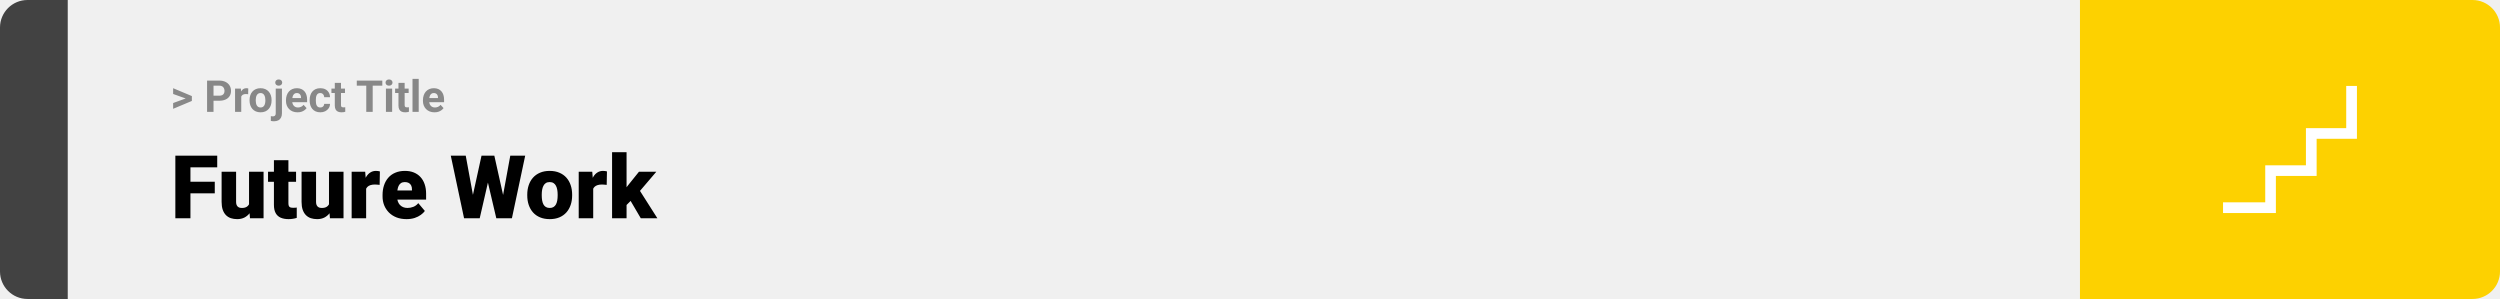
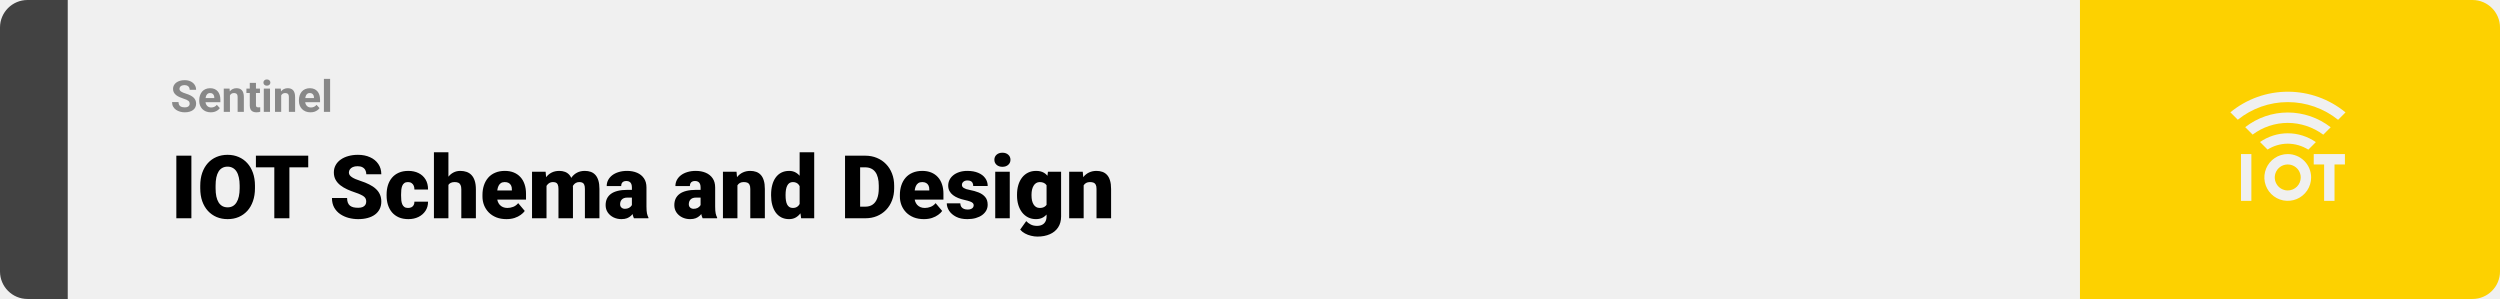
<svg xmlns="http://www.w3.org/2000/svg" width="1363" height="163" viewBox="0 0 1363 163" fill="none">
  <path d="M0 15C0 6.716 6.716 0 15 0H37V163H15C6.716 163 0 156.284 0 148V15Z" fill="#424242" />
  <rect width="1097" height="163" transform="translate(37)" fill="#F0F0F0" />
-   <path d="M101.906 53.922L94.394 51.238V48.086L104.602 52.375V54.637L101.906 53.922ZM94.394 56.172L101.918 53.43L104.602 52.785V55.035L94.394 59.324V56.172ZM119.543 54.918H115.195V52.176H119.543C120.215 52.176 120.762 52.066 121.184 51.848C121.605 51.621 121.914 51.309 122.109 50.91C122.305 50.512 122.402 50.062 122.402 49.562C122.402 49.055 122.305 48.582 122.109 48.145C121.914 47.707 121.605 47.355 121.184 47.09C120.762 46.824 120.215 46.691 119.543 46.691H116.414V61H112.898V43.938H119.543C120.879 43.938 122.023 44.18 122.977 44.664C123.938 45.141 124.672 45.801 125.18 46.645C125.688 47.488 125.941 48.453 125.941 49.539C125.941 50.641 125.688 51.594 125.18 52.398C124.672 53.203 123.938 53.824 122.977 54.262C122.023 54.699 120.879 54.918 119.543 54.918ZM131.531 51.086V61H128.156V48.32H131.332L131.531 51.086ZM135.352 48.238L135.293 51.367C135.129 51.344 134.93 51.324 134.695 51.309C134.469 51.285 134.262 51.273 134.074 51.273C133.598 51.273 133.184 51.336 132.832 51.461C132.488 51.578 132.199 51.754 131.965 51.988C131.738 52.223 131.566 52.508 131.449 52.844C131.34 53.18 131.277 53.562 131.262 53.992L130.582 53.781C130.582 52.961 130.664 52.207 130.828 51.52C130.992 50.824 131.23 50.219 131.543 49.703C131.863 49.188 132.254 48.789 132.715 48.508C133.176 48.227 133.703 48.086 134.297 48.086C134.484 48.086 134.676 48.102 134.871 48.133C135.066 48.156 135.227 48.191 135.352 48.238ZM136.055 54.789V54.543C136.055 53.613 136.188 52.758 136.453 51.977C136.719 51.188 137.105 50.504 137.613 49.926C138.121 49.348 138.746 48.898 139.488 48.578C140.23 48.25 141.082 48.086 142.043 48.086C143.004 48.086 143.859 48.25 144.609 48.578C145.359 48.898 145.988 49.348 146.496 49.926C147.012 50.504 147.402 51.188 147.668 51.977C147.934 52.758 148.066 53.613 148.066 54.543V54.789C148.066 55.711 147.934 56.566 147.668 57.355C147.402 58.137 147.012 58.82 146.496 59.406C145.988 59.984 145.363 60.434 144.621 60.754C143.879 61.074 143.027 61.234 142.066 61.234C141.105 61.234 140.25 61.074 139.5 60.754C138.758 60.434 138.129 59.984 137.613 59.406C137.105 58.82 136.719 58.137 136.453 57.355C136.188 56.566 136.055 55.711 136.055 54.789ZM139.43 54.543V54.789C139.43 55.32 139.477 55.816 139.57 56.277C139.664 56.738 139.812 57.145 140.016 57.496C140.227 57.84 140.5 58.109 140.836 58.305C141.172 58.5 141.582 58.598 142.066 58.598C142.535 58.598 142.938 58.5 143.273 58.305C143.609 58.109 143.879 57.84 144.082 57.496C144.285 57.145 144.434 56.738 144.527 56.277C144.629 55.816 144.68 55.32 144.68 54.789V54.543C144.68 54.027 144.629 53.543 144.527 53.09C144.434 52.629 144.281 52.223 144.07 51.871C143.867 51.512 143.598 51.23 143.262 51.027C142.926 50.824 142.52 50.723 142.043 50.723C141.566 50.723 141.16 50.824 140.824 51.027C140.496 51.23 140.227 51.512 140.016 51.871C139.812 52.223 139.664 52.629 139.57 53.09C139.477 53.543 139.43 54.027 139.43 54.543ZM150.328 48.32H153.715V61.762C153.715 62.699 153.543 63.492 153.199 64.141C152.855 64.789 152.359 65.281 151.711 65.617C151.062 65.953 150.277 66.121 149.355 66.121C149.066 66.121 148.785 66.106 148.512 66.074C148.23 66.043 147.941 65.992 147.645 65.922L147.656 63.332C147.844 63.363 148.027 63.387 148.207 63.402C148.379 63.426 148.555 63.438 148.734 63.438C149.086 63.438 149.379 63.379 149.613 63.262C149.848 63.145 150.023 62.961 150.141 62.711C150.266 62.469 150.328 62.152 150.328 61.762V48.32ZM150.059 45.016C150.059 44.523 150.23 44.117 150.574 43.797C150.926 43.477 151.387 43.316 151.957 43.316C152.535 43.316 152.996 43.477 153.34 43.797C153.684 44.117 153.855 44.523 153.855 45.016C153.855 45.508 153.684 45.914 153.34 46.234C152.996 46.555 152.535 46.715 151.957 46.715C151.387 46.715 150.926 46.555 150.574 46.234C150.23 45.914 150.059 45.508 150.059 45.016ZM162.234 61.234C161.25 61.234 160.367 61.078 159.586 60.766C158.805 60.445 158.141 60.004 157.594 59.441C157.055 58.879 156.641 58.227 156.352 57.484C156.062 56.734 155.918 55.938 155.918 55.094V54.625C155.918 53.664 156.055 52.785 156.328 51.988C156.602 51.191 156.992 50.5 157.5 49.914C158.016 49.328 158.641 48.879 159.375 48.566C160.109 48.246 160.938 48.086 161.859 48.086C162.758 48.086 163.555 48.234 164.25 48.531C164.945 48.828 165.527 49.25 165.996 49.797C166.473 50.344 166.832 51 167.074 51.766C167.316 52.523 167.438 53.367 167.438 54.297V55.703H157.359V53.453H164.121V53.195C164.121 52.727 164.035 52.309 163.863 51.941C163.699 51.566 163.449 51.27 163.113 51.051C162.777 50.832 162.348 50.723 161.824 50.723C161.379 50.723 160.996 50.82 160.676 51.016C160.355 51.211 160.094 51.484 159.891 51.836C159.695 52.188 159.547 52.602 159.445 53.078C159.352 53.547 159.305 54.062 159.305 54.625V55.094C159.305 55.602 159.375 56.07 159.516 56.5C159.664 56.93 159.871 57.301 160.137 57.613C160.41 57.926 160.738 58.168 161.121 58.34C161.512 58.512 161.953 58.598 162.445 58.598C163.055 58.598 163.621 58.48 164.145 58.246C164.676 58.004 165.133 57.641 165.516 57.156L167.156 58.938C166.891 59.32 166.527 59.688 166.066 60.039C165.613 60.391 165.066 60.68 164.426 60.906C163.785 61.125 163.055 61.234 162.234 61.234ZM174.598 58.598C175.012 58.598 175.379 58.52 175.699 58.363C176.02 58.199 176.27 57.973 176.449 57.684C176.637 57.387 176.734 57.039 176.742 56.641H179.918C179.91 57.531 179.672 58.324 179.203 59.02C178.734 59.707 178.105 60.25 177.316 60.648C176.527 61.039 175.645 61.234 174.668 61.234C173.684 61.234 172.824 61.07 172.09 60.742C171.363 60.414 170.758 59.961 170.273 59.383C169.789 58.797 169.426 58.117 169.184 57.344C168.941 56.562 168.82 55.727 168.82 54.836V54.496C168.82 53.598 168.941 52.762 169.184 51.988C169.426 51.207 169.789 50.527 170.273 49.949C170.758 49.363 171.363 48.906 172.09 48.578C172.816 48.25 173.668 48.086 174.645 48.086C175.684 48.086 176.594 48.285 177.375 48.684C178.164 49.082 178.781 49.652 179.227 50.395C179.68 51.129 179.91 52 179.918 53.008H176.742C176.734 52.586 176.645 52.203 176.473 51.859C176.309 51.516 176.066 51.242 175.746 51.039C175.434 50.828 175.047 50.723 174.586 50.723C174.094 50.723 173.691 50.828 173.379 51.039C173.066 51.242 172.824 51.523 172.652 51.883C172.48 52.234 172.359 52.637 172.289 53.09C172.227 53.535 172.195 54.004 172.195 54.496V54.836C172.195 55.328 172.227 55.801 172.289 56.254C172.352 56.707 172.469 57.109 172.641 57.461C172.82 57.812 173.066 58.09 173.379 58.293C173.691 58.496 174.098 58.598 174.598 58.598ZM188.086 48.32V50.711H180.703V48.32H188.086ZM182.531 45.191H185.906V57.18C185.906 57.547 185.953 57.828 186.047 58.023C186.148 58.219 186.297 58.355 186.492 58.434C186.688 58.504 186.934 58.539 187.23 58.539C187.441 58.539 187.629 58.531 187.793 58.516C187.965 58.492 188.109 58.469 188.227 58.445L188.238 60.93C187.949 61.023 187.637 61.098 187.301 61.152C186.965 61.207 186.594 61.234 186.188 61.234C185.445 61.234 184.797 61.113 184.242 60.871C183.695 60.621 183.273 60.223 182.977 59.676C182.68 59.129 182.531 58.41 182.531 57.52V45.191ZM203.191 43.938V61H199.688V43.938H203.191ZM208.441 43.938V46.691H194.52V43.938H208.441ZM213.797 48.32V61H210.41V48.32H213.797ZM210.199 45.016C210.199 44.523 210.371 44.117 210.715 43.797C211.059 43.477 211.52 43.316 212.098 43.316C212.668 43.316 213.125 43.477 213.469 43.797C213.82 44.117 213.996 44.523 213.996 45.016C213.996 45.508 213.82 45.914 213.469 46.234C213.125 46.555 212.668 46.715 212.098 46.715C211.52 46.715 211.059 46.555 210.715 46.234C210.371 45.914 210.199 45.508 210.199 45.016ZM222.797 48.32V50.711H215.414V48.32H222.797ZM217.242 45.191H220.617V57.18C220.617 57.547 220.664 57.828 220.758 58.023C220.859 58.219 221.008 58.355 221.203 58.434C221.398 58.504 221.645 58.539 221.941 58.539C222.152 58.539 222.34 58.531 222.504 58.516C222.676 58.492 222.82 58.469 222.938 58.445L222.949 60.93C222.66 61.023 222.348 61.098 222.012 61.152C221.676 61.207 221.305 61.234 220.898 61.234C220.156 61.234 219.508 61.113 218.953 60.871C218.406 60.621 217.984 60.223 217.688 59.676C217.391 59.129 217.242 58.41 217.242 57.52V45.191ZM228.281 43V61H224.895V43H228.281ZM236.906 61.234C235.922 61.234 235.039 61.078 234.258 60.766C233.477 60.445 232.812 60.004 232.266 59.441C231.727 58.879 231.312 58.227 231.023 57.484C230.734 56.734 230.59 55.938 230.59 55.094V54.625C230.59 53.664 230.727 52.785 231 51.988C231.273 51.191 231.664 50.5 232.172 49.914C232.688 49.328 233.312 48.879 234.047 48.566C234.781 48.246 235.609 48.086 236.531 48.086C237.43 48.086 238.227 48.234 238.922 48.531C239.617 48.828 240.199 49.25 240.668 49.797C241.145 50.344 241.504 51 241.746 51.766C241.988 52.523 242.109 53.367 242.109 54.297V55.703H232.031V53.453H238.793V53.195C238.793 52.727 238.707 52.309 238.535 51.941C238.371 51.566 238.121 51.27 237.785 51.051C237.449 50.832 237.02 50.723 236.496 50.723C236.051 50.723 235.668 50.82 235.348 51.016C235.027 51.211 234.766 51.484 234.562 51.836C234.367 52.188 234.219 52.602 234.117 53.078C234.023 53.547 233.977 54.062 233.977 54.625V55.094C233.977 55.602 234.047 56.07 234.188 56.5C234.336 56.93 234.543 57.301 234.809 57.613C235.082 57.926 235.41 58.168 235.793 58.34C236.184 58.512 236.625 58.598 237.117 58.598C237.727 58.598 238.293 58.48 238.816 58.246C239.348 58.004 239.805 57.641 240.188 57.156L241.828 58.938C241.562 59.32 241.199 59.688 240.738 60.039C240.285 60.391 239.738 60.68 239.098 60.906C238.457 61.125 237.727 61.234 236.906 61.234Z" fill="#888888" />
-   <path d="M103.828 84.875V119H95.602V84.875H103.828ZM117.094 99.078V105.406H101.484V99.078H117.094ZM118.43 84.875V91.227H101.484V84.875H118.43ZM135.773 112.836V93.641H143.695V119H136.289L135.773 112.836ZM136.523 107.68L138.586 107.633C138.586 109.336 138.383 110.914 137.977 112.367C137.57 113.805 136.969 115.055 136.172 116.117C135.391 117.18 134.422 118.008 133.266 118.602C132.125 119.18 130.805 119.469 129.305 119.469C128.055 119.469 126.906 119.297 125.859 118.953C124.828 118.594 123.938 118.039 123.188 117.289C122.438 116.523 121.852 115.547 121.43 114.359C121.023 113.156 120.82 111.719 120.82 110.047V93.641H128.719V110.094C128.719 110.656 128.789 111.141 128.93 111.547C129.07 111.953 129.273 112.297 129.539 112.578C129.805 112.844 130.133 113.047 130.523 113.188C130.93 113.312 131.391 113.375 131.906 113.375C133.094 113.375 134.023 113.125 134.695 112.625C135.367 112.125 135.836 111.445 136.102 110.586C136.383 109.727 136.523 108.758 136.523 107.68ZM161.414 93.641V99.125H146.133V93.641H161.414ZM149.344 87.336H157.242V110.727C157.242 111.398 157.32 111.922 157.477 112.297C157.633 112.656 157.898 112.914 158.273 113.07C158.664 113.211 159.18 113.281 159.82 113.281C160.273 113.281 160.648 113.273 160.945 113.258C161.242 113.227 161.523 113.188 161.789 113.141V118.789C161.117 119.008 160.414 119.172 159.68 119.281C158.945 119.406 158.164 119.469 157.336 119.469C155.648 119.469 154.203 119.203 153 118.672C151.812 118.141 150.906 117.305 150.281 116.164C149.656 115.023 149.344 113.539 149.344 111.711V87.336ZM179.367 112.836V93.641H187.289V119H179.883L179.367 112.836ZM180.117 107.68L182.18 107.633C182.18 109.336 181.977 110.914 181.57 112.367C181.164 113.805 180.562 115.055 179.766 116.117C178.984 117.18 178.016 118.008 176.859 118.602C175.719 119.18 174.398 119.469 172.898 119.469C171.648 119.469 170.5 119.297 169.453 118.953C168.422 118.594 167.531 118.039 166.781 117.289C166.031 116.523 165.445 115.547 165.023 114.359C164.617 113.156 164.414 111.719 164.414 110.047V93.641H172.312V110.094C172.312 110.656 172.383 111.141 172.523 111.547C172.664 111.953 172.867 112.297 173.133 112.578C173.398 112.844 173.727 113.047 174.117 113.188C174.523 113.312 174.984 113.375 175.5 113.375C176.688 113.375 177.617 113.125 178.289 112.625C178.961 112.125 179.43 111.445 179.695 110.586C179.977 109.727 180.117 108.758 180.117 107.68ZM199.617 99.922V119H191.719V93.641H199.102L199.617 99.922ZM207.117 93.453L206.977 100.789C206.664 100.758 206.242 100.719 205.711 100.672C205.18 100.625 204.734 100.602 204.375 100.602C203.453 100.602 202.656 100.711 201.984 100.93C201.328 101.133 200.781 101.445 200.344 101.867C199.922 102.273 199.609 102.789 199.406 103.414C199.219 104.039 199.133 104.766 199.148 105.594L197.719 104.656C197.719 102.953 197.883 101.406 198.211 100.016C198.555 98.609 199.039 97.398 199.664 96.383C200.289 95.352 201.047 94.562 201.938 94.016C202.828 93.453 203.828 93.172 204.938 93.172C205.328 93.172 205.711 93.195 206.086 93.242C206.477 93.289 206.82 93.359 207.117 93.453ZM221.648 119.469C219.586 119.469 217.742 119.148 216.117 118.508C214.492 117.852 213.117 116.953 211.992 115.812C210.883 114.672 210.031 113.359 209.438 111.875C208.859 110.391 208.57 108.82 208.57 107.164V106.273C208.57 104.414 208.828 102.695 209.344 101.117C209.859 99.523 210.625 98.133 211.641 96.945C212.656 95.758 213.93 94.836 215.461 94.18C216.992 93.508 218.773 93.172 220.805 93.172C222.602 93.172 224.211 93.461 225.633 94.039C227.055 94.617 228.258 95.445 229.242 96.523C230.242 97.602 231 98.906 231.516 100.438C232.047 101.969 232.312 103.688 232.312 105.594V108.805H211.594V103.859H224.602V103.25C224.617 102.406 224.469 101.688 224.156 101.094C223.859 100.5 223.422 100.047 222.844 99.734C222.266 99.422 221.562 99.266 220.734 99.266C219.875 99.266 219.164 99.453 218.602 99.828C218.055 100.203 217.625 100.719 217.312 101.375C217.016 102.016 216.805 102.758 216.68 103.602C216.555 104.445 216.492 105.336 216.492 106.273V107.164C216.492 108.102 216.617 108.953 216.867 109.719C217.133 110.484 217.508 111.141 217.992 111.688C218.492 112.219 219.086 112.633 219.773 112.93C220.477 113.227 221.273 113.375 222.164 113.375C223.242 113.375 224.305 113.172 225.352 112.766C226.398 112.359 227.297 111.688 228.047 110.75L231.633 115.016C231.117 115.75 230.383 116.461 229.43 117.148C228.492 117.836 227.367 118.398 226.055 118.836C224.742 119.258 223.273 119.469 221.648 119.469ZM255.727 115.906L262.523 84.875H266.578L268.781 87.523L261.539 119H257.062L255.727 115.906ZM253.922 84.875L259.664 116.141L258.188 119H253.008L245.766 84.875H253.922ZM272.508 115.977L278.203 84.875H286.336L279.094 119H273.938L272.508 115.977ZM269.508 84.875L276.469 116.094L275.062 119H270.586L263.18 87.477L265.477 84.875H269.508ZM287.461 106.578V106.086C287.461 104.227 287.727 102.516 288.258 100.953C288.789 99.375 289.57 98.008 290.602 96.852C291.633 95.695 292.906 94.797 294.422 94.156C295.938 93.5 297.688 93.172 299.672 93.172C301.672 93.172 303.43 93.5 304.945 94.156C306.477 94.797 307.758 95.695 308.789 96.852C309.82 98.008 310.602 99.375 311.133 100.953C311.664 102.516 311.93 104.227 311.93 106.086V106.578C311.93 108.422 311.664 110.133 311.133 111.711C310.602 113.273 309.82 114.641 308.789 115.812C307.758 116.969 306.484 117.867 304.969 118.508C303.453 119.148 301.703 119.469 299.719 119.469C297.734 119.469 295.977 119.148 294.445 118.508C292.914 117.867 291.633 116.969 290.602 115.812C289.57 114.641 288.789 113.273 288.258 111.711C287.727 110.133 287.461 108.422 287.461 106.578ZM295.359 106.086V106.578C295.359 107.531 295.43 108.422 295.57 109.25C295.711 110.078 295.945 110.805 296.273 111.43C296.602 112.039 297.047 112.516 297.609 112.859C298.172 113.203 298.875 113.375 299.719 113.375C300.547 113.375 301.234 113.203 301.781 112.859C302.344 112.516 302.789 112.039 303.117 111.43C303.445 110.805 303.68 110.078 303.82 109.25C303.961 108.422 304.031 107.531 304.031 106.578V106.086C304.031 105.164 303.961 104.297 303.82 103.484C303.68 102.656 303.445 101.93 303.117 101.305C302.789 100.664 302.344 100.164 301.781 99.805C301.219 99.445 300.516 99.266 299.672 99.266C298.844 99.266 298.148 99.445 297.586 99.805C297.039 100.164 296.602 100.664 296.273 101.305C295.945 101.93 295.711 102.656 295.57 103.484C295.43 104.297 295.359 105.164 295.359 106.086ZM323.414 99.922V119H315.516V93.641H322.898L323.414 99.922ZM330.914 93.453L330.773 100.789C330.461 100.758 330.039 100.719 329.508 100.672C328.977 100.625 328.531 100.602 328.172 100.602C327.25 100.602 326.453 100.711 325.781 100.93C325.125 101.133 324.578 101.445 324.141 101.867C323.719 102.273 323.406 102.789 323.203 103.414C323.016 104.039 322.93 104.766 322.945 105.594L321.516 104.656C321.516 102.953 321.68 101.406 322.008 100.016C322.352 98.609 322.836 97.398 323.461 96.383C324.086 95.352 324.844 94.562 325.734 94.016C326.625 93.453 327.625 93.172 328.734 93.172C329.125 93.172 329.508 93.195 329.883 93.242C330.273 93.289 330.617 93.359 330.914 93.453ZM341.602 82.977V119H333.703V82.977H341.602ZM357.82 93.641L346.805 106.555L341.039 112.32L337.594 107.305L342.398 101.047L348.352 93.641H357.82ZM349.359 119L342.586 107.445L348.422 103.297L358.406 119H349.359Z" fill="black" />
+   <path d="M103.406 56.535C103.406 56.23 103.359 55.957 103.266 55.715C103.18 55.465 103.016 55.238 102.773 55.035C102.531 54.824 102.191 54.617 101.754 54.414C101.316 54.211 100.75 54 100.055 53.781C99.281 53.531 98.547 53.25 97.852 52.938C97.164 52.625 96.555 52.262 96.023 51.848C95.5 51.426 95.086 50.938 94.781 50.383C94.484 49.828 94.336 49.184 94.336 48.449C94.336 47.738 94.492 47.094 94.805 46.516C95.117 45.93 95.555 45.43 96.117 45.016C96.68 44.594 97.344 44.27 98.109 44.043C98.883 43.816 99.731 43.703 100.652 43.703C101.91 43.703 103.008 43.93 103.945 44.383C104.883 44.836 105.609 45.457 106.125 46.246C106.648 47.035 106.91 47.938 106.91 48.953H103.418C103.418 48.453 103.312 48.016 103.102 47.641C102.898 47.258 102.586 46.957 102.164 46.738C101.75 46.52 101.227 46.41 100.594 46.41C99.984 46.41 99.477 46.504 99.07 46.691C98.664 46.871 98.359 47.117 98.156 47.43C97.953 47.734 97.852 48.078 97.852 48.461C97.852 48.75 97.922 49.012 98.062 49.246C98.211 49.48 98.43 49.699 98.719 49.902C99.008 50.105 99.363 50.297 99.785 50.477C100.207 50.656 100.695 50.832 101.25 51.004C102.18 51.285 102.996 51.602 103.699 51.953C104.41 52.305 105.004 52.699 105.48 53.137C105.957 53.574 106.316 54.07 106.559 54.625C106.801 55.18 106.922 55.809 106.922 56.512C106.922 57.254 106.777 57.918 106.488 58.504C106.199 59.09 105.781 59.586 105.234 59.992C104.688 60.398 104.035 60.707 103.277 60.918C102.52 61.129 101.672 61.234 100.734 61.234C99.891 61.234 99.059 61.125 98.238 60.906C97.418 60.68 96.672 60.34 96 59.887C95.336 59.434 94.805 58.855 94.406 58.152C94.008 57.449 93.809 56.617 93.809 55.656H97.336C97.336 56.188 97.418 56.637 97.582 57.004C97.746 57.371 97.977 57.668 98.273 57.895C98.578 58.121 98.938 58.285 99.352 58.387C99.773 58.488 100.234 58.539 100.734 58.539C101.344 58.539 101.844 58.453 102.234 58.281C102.633 58.109 102.926 57.871 103.113 57.566C103.309 57.262 103.406 56.918 103.406 56.535ZM114.938 61.234C113.953 61.234 113.07 61.078 112.289 60.766C111.508 60.445 110.844 60.004 110.297 59.441C109.758 58.879 109.344 58.227 109.055 57.484C108.766 56.734 108.621 55.938 108.621 55.094V54.625C108.621 53.664 108.758 52.785 109.031 51.988C109.305 51.191 109.695 50.5 110.203 49.914C110.719 49.328 111.344 48.879 112.078 48.566C112.812 48.246 113.641 48.086 114.562 48.086C115.461 48.086 116.258 48.234 116.953 48.531C117.648 48.828 118.23 49.25 118.699 49.797C119.176 50.344 119.535 51 119.777 51.766C120.02 52.523 120.141 53.367 120.141 54.297V55.703H110.062V53.453H116.824V53.195C116.824 52.727 116.738 52.309 116.566 51.941C116.402 51.566 116.152 51.27 115.816 51.051C115.48 50.832 115.051 50.723 114.527 50.723C114.082 50.723 113.699 50.82 113.379 51.016C113.059 51.211 112.797 51.484 112.594 51.836C112.398 52.188 112.25 52.602 112.148 53.078C112.055 53.547 112.008 54.062 112.008 54.625V55.094C112.008 55.602 112.078 56.07 112.219 56.5C112.367 56.93 112.574 57.301 112.84 57.613C113.113 57.926 113.441 58.168 113.824 58.34C114.215 58.512 114.656 58.598 115.148 58.598C115.758 58.598 116.324 58.48 116.848 58.246C117.379 58.004 117.836 57.641 118.219 57.156L119.859 58.938C119.594 59.32 119.23 59.688 118.77 60.039C118.316 60.391 117.77 60.68 117.129 60.906C116.488 61.125 115.758 61.234 114.938 61.234ZM125.367 51.027V61H121.992V48.32H125.156L125.367 51.027ZM124.875 54.215H123.961C123.961 53.277 124.082 52.434 124.324 51.684C124.566 50.926 124.906 50.281 125.344 49.75C125.781 49.211 126.301 48.801 126.902 48.52C127.512 48.23 128.191 48.086 128.941 48.086C129.535 48.086 130.078 48.172 130.57 48.344C131.062 48.516 131.484 48.789 131.836 49.164C132.195 49.539 132.469 50.035 132.656 50.652C132.852 51.27 132.949 52.023 132.949 52.914V61H129.551V52.902C129.551 52.34 129.473 51.902 129.316 51.59C129.16 51.277 128.93 51.059 128.625 50.934C128.328 50.801 127.961 50.734 127.523 50.734C127.07 50.734 126.676 50.824 126.34 51.004C126.012 51.184 125.738 51.434 125.52 51.754C125.309 52.066 125.148 52.434 125.039 52.855C124.93 53.277 124.875 53.73 124.875 54.215ZM141.727 48.32V50.711H134.344V48.32H141.727ZM136.172 45.191H139.547V57.18C139.547 57.547 139.594 57.828 139.688 58.023C139.789 58.219 139.938 58.355 140.133 58.434C140.328 58.504 140.574 58.539 140.871 58.539C141.082 58.539 141.27 58.531 141.434 58.516C141.605 58.492 141.75 58.469 141.867 58.445L141.879 60.93C141.59 61.023 141.277 61.098 140.941 61.152C140.605 61.207 140.234 61.234 139.828 61.234C139.086 61.234 138.438 61.113 137.883 60.871C137.336 60.621 136.914 60.223 136.617 59.676C136.32 59.129 136.172 58.41 136.172 57.52V45.191ZM147.211 48.32V61H143.824V48.32H147.211ZM143.613 45.016C143.613 44.523 143.785 44.117 144.129 43.797C144.473 43.477 144.934 43.316 145.512 43.316C146.082 43.316 146.539 43.477 146.883 43.797C147.234 44.117 147.41 44.523 147.41 45.016C147.41 45.508 147.234 45.914 146.883 46.234C146.539 46.555 146.082 46.715 145.512 46.715C144.934 46.715 144.473 46.555 144.129 46.234C143.785 45.914 143.613 45.508 143.613 45.016ZM153.305 51.027V61H149.93V48.32H153.094L153.305 51.027ZM152.812 54.215H151.898C151.898 53.277 152.02 52.434 152.262 51.684C152.504 50.926 152.844 50.281 153.281 49.75C153.719 49.211 154.238 48.801 154.84 48.52C155.449 48.23 156.129 48.086 156.879 48.086C157.473 48.086 158.016 48.172 158.508 48.344C159 48.516 159.422 48.789 159.773 49.164C160.133 49.539 160.406 50.035 160.594 50.652C160.789 51.27 160.887 52.023 160.887 52.914V61H157.488V52.902C157.488 52.34 157.41 51.902 157.254 51.59C157.098 51.277 156.867 51.059 156.562 50.934C156.266 50.801 155.898 50.734 155.461 50.734C155.008 50.734 154.613 50.824 154.277 51.004C153.949 51.184 153.676 51.434 153.457 51.754C153.246 52.066 153.086 52.434 152.977 52.855C152.867 53.277 152.812 53.73 152.812 54.215ZM169.289 61.234C168.305 61.234 167.422 61.078 166.641 60.766C165.859 60.445 165.195 60.004 164.648 59.441C164.109 58.879 163.695 58.227 163.406 57.484C163.117 56.734 162.973 55.938 162.973 55.094V54.625C162.973 53.664 163.109 52.785 163.383 51.988C163.656 51.191 164.047 50.5 164.555 49.914C165.07 49.328 165.695 48.879 166.43 48.566C167.164 48.246 167.992 48.086 168.914 48.086C169.812 48.086 170.609 48.234 171.305 48.531C172 48.828 172.582 49.25 173.051 49.797C173.527 50.344 173.887 51 174.129 51.766C174.371 52.523 174.492 53.367 174.492 54.297V55.703H164.414V53.453H171.176V53.195C171.176 52.727 171.09 52.309 170.918 51.941C170.754 51.566 170.504 51.27 170.168 51.051C169.832 50.832 169.402 50.723 168.879 50.723C168.434 50.723 168.051 50.82 167.73 51.016C167.41 51.211 167.148 51.484 166.945 51.836C166.75 52.188 166.602 52.602 166.5 53.078C166.406 53.547 166.359 54.062 166.359 54.625V55.094C166.359 55.602 166.43 56.07 166.57 56.5C166.719 56.93 166.926 57.301 167.191 57.613C167.465 57.926 167.793 58.168 168.176 58.34C168.566 58.512 169.008 58.598 169.5 58.598C170.109 58.598 170.676 58.48 171.199 58.246C171.73 58.004 172.188 57.641 172.57 57.156L174.211 58.938C173.945 59.32 173.582 59.688 173.121 60.039C172.668 60.391 172.121 60.68 171.48 60.906C170.84 61.125 170.109 61.234 169.289 61.234ZM179.977 43V61H176.59V43H179.977Z" fill="#888888" />
+   <path d="M104.344 84.875V119H96.141V84.875H104.344ZM139.008 101.258V102.641C139.008 105.25 138.641 107.594 137.906 109.672C137.188 111.734 136.164 113.5 134.836 114.969C133.508 116.422 131.938 117.539 130.125 118.32C128.312 119.086 126.312 119.469 124.125 119.469C121.922 119.469 119.906 119.086 118.078 118.32C116.266 117.539 114.688 116.422 113.344 114.969C112.016 113.5 110.984 111.734 110.25 109.672C109.531 107.594 109.172 105.25 109.172 102.641V101.258C109.172 98.648 109.531 96.305 110.25 94.227C110.984 92.148 112.008 90.383 113.32 88.93C114.648 87.461 116.219 86.344 118.031 85.578C119.859 84.797 121.875 84.406 124.078 84.406C126.266 84.406 128.266 84.797 130.078 85.578C131.906 86.344 133.484 87.461 134.812 88.93C136.141 90.383 137.172 92.148 137.906 94.227C138.641 96.305 139.008 98.648 139.008 101.258ZM130.664 102.641V101.211C130.664 99.523 130.516 98.039 130.219 96.758C129.938 95.461 129.516 94.375 128.953 93.5C128.391 92.625 127.695 91.969 126.867 91.531C126.055 91.078 125.125 90.852 124.078 90.852C122.984 90.852 122.031 91.078 121.219 91.531C120.406 91.969 119.727 92.625 119.18 93.5C118.633 94.375 118.219 95.461 117.938 96.758C117.672 98.039 117.539 99.523 117.539 101.211V102.641C117.539 104.312 117.672 105.797 117.938 107.094C118.219 108.375 118.633 109.461 119.18 110.352C119.742 111.242 120.43 111.914 121.242 112.367C122.07 112.82 123.031 113.047 124.125 113.047C125.172 113.047 126.102 112.82 126.914 112.367C127.727 111.914 128.406 111.242 128.953 110.352C129.516 109.461 129.938 108.375 130.219 107.094C130.516 105.797 130.664 104.312 130.664 102.641ZM157.781 84.875V119H149.555V84.875H157.781ZM168.047 84.875V91.227H139.523V84.875H168.047ZM199.664 109.93C199.664 109.398 199.586 108.922 199.43 108.5C199.273 108.062 198.984 107.656 198.562 107.281C198.141 106.906 197.531 106.531 196.734 106.156C195.953 105.766 194.922 105.359 193.641 104.938C192.141 104.438 190.695 103.875 189.305 103.25C187.914 102.609 186.672 101.867 185.578 101.023C184.484 100.164 183.617 99.164 182.977 98.023C182.336 96.867 182.016 95.523 182.016 93.992C182.016 92.523 182.344 91.203 183 90.031C183.656 88.844 184.57 87.836 185.742 87.008C186.93 86.164 188.32 85.523 189.914 85.086C191.508 84.633 193.25 84.406 195.141 84.406C197.641 84.406 199.844 84.844 201.75 85.719C203.672 86.578 205.172 87.805 206.25 89.398C207.344 90.977 207.891 92.844 207.891 95H199.711C199.711 94.141 199.531 93.383 199.172 92.727C198.828 92.07 198.305 91.555 197.602 91.18C196.898 90.805 196.016 90.617 194.953 90.617C193.922 90.617 193.055 90.773 192.352 91.086C191.648 91.398 191.117 91.82 190.758 92.352C190.398 92.867 190.219 93.438 190.219 94.062C190.219 94.578 190.359 95.047 190.641 95.469C190.938 95.875 191.352 96.258 191.883 96.617C192.43 96.977 193.086 97.32 193.852 97.648C194.633 97.977 195.508 98.297 196.477 98.609C198.289 99.188 199.898 99.836 201.305 100.555C202.727 101.258 203.922 102.062 204.891 102.969C205.875 103.859 206.617 104.875 207.117 106.016C207.633 107.156 207.891 108.445 207.891 109.883C207.891 111.414 207.594 112.773 207 113.961C206.406 115.148 205.555 116.156 204.445 116.984C203.336 117.797 202.008 118.414 200.461 118.836C198.914 119.258 197.188 119.469 195.281 119.469C193.531 119.469 191.805 119.25 190.102 118.812C188.414 118.359 186.883 117.672 185.508 116.75C184.133 115.812 183.031 114.617 182.203 113.164C181.391 111.695 180.984 109.953 180.984 107.938H189.234C189.234 108.938 189.367 109.781 189.633 110.469C189.898 111.156 190.289 111.711 190.805 112.133C191.32 112.539 191.953 112.836 192.703 113.023C193.453 113.195 194.312 113.281 195.281 113.281C196.328 113.281 197.172 113.133 197.812 112.836C198.453 112.523 198.922 112.117 199.219 111.617C199.516 111.102 199.664 110.539 199.664 109.93ZM222.469 113.375C223.203 113.375 223.828 113.242 224.344 112.977C224.875 112.695 225.273 112.305 225.539 111.805C225.82 111.289 225.953 110.672 225.938 109.953H233.367C233.383 111.859 232.914 113.531 231.961 114.969C231.023 116.391 229.742 117.5 228.117 118.297C226.508 119.078 224.688 119.469 222.656 119.469C220.672 119.469 218.938 119.148 217.453 118.508C215.969 117.852 214.727 116.945 213.727 115.789C212.742 114.617 212 113.25 211.5 111.688C211.016 110.125 210.773 108.43 210.773 106.602V106.062C210.773 104.234 211.016 102.539 211.5 100.977C212 99.398 212.742 98.031 213.727 96.875C214.727 95.703 215.961 94.797 217.43 94.156C218.914 93.5 220.641 93.172 222.609 93.172C224.719 93.172 226.578 93.57 228.188 94.367C229.812 95.164 231.086 96.32 232.008 97.836C232.93 99.352 233.383 101.188 233.367 103.344H225.938C225.953 102.578 225.836 101.891 225.586 101.281C225.336 100.672 224.945 100.188 224.414 99.828C223.898 99.453 223.234 99.266 222.422 99.266C221.609 99.266 220.953 99.445 220.453 99.805C219.953 100.164 219.57 100.664 219.305 101.305C219.055 101.93 218.883 102.648 218.789 103.461C218.711 104.273 218.672 105.141 218.672 106.062V106.602C218.672 107.539 218.711 108.422 218.789 109.25C218.883 110.062 219.062 110.781 219.328 111.406C219.594 112.016 219.977 112.5 220.477 112.859C220.977 113.203 221.641 113.375 222.469 113.375ZM244.477 83V119H236.578V83H244.477ZM243.539 105.453L241.688 105.5C241.688 103.719 241.906 102.078 242.344 100.578C242.781 99.078 243.406 97.773 244.219 96.664C245.031 95.555 246.008 94.695 247.148 94.086C248.289 93.477 249.555 93.172 250.945 93.172C252.195 93.172 253.336 93.352 254.367 93.711C255.414 94.07 256.312 94.648 257.062 95.445C257.828 96.242 258.414 97.281 258.82 98.562C259.242 99.844 259.453 101.406 259.453 103.25V119H251.508V103.203C251.508 102.172 251.359 101.375 251.062 100.812C250.781 100.234 250.375 99.836 249.844 99.617C249.312 99.383 248.664 99.266 247.898 99.266C246.977 99.266 246.227 99.422 245.648 99.734C245.07 100.047 244.625 100.484 244.312 101.047C244.016 101.594 243.812 102.242 243.703 102.992C243.594 103.742 243.539 104.562 243.539 105.453ZM276.117 119.469C274.055 119.469 272.211 119.148 270.586 118.508C268.961 117.852 267.586 116.953 266.461 115.812C265.352 114.672 264.5 113.359 263.906 111.875C263.328 110.391 263.039 108.82 263.039 107.164V106.273C263.039 104.414 263.297 102.695 263.812 101.117C264.328 99.523 265.094 98.133 266.109 96.945C267.125 95.758 268.398 94.836 269.93 94.18C271.461 93.508 273.242 93.172 275.273 93.172C277.07 93.172 278.68 93.461 280.102 94.039C281.523 94.617 282.727 95.445 283.711 96.523C284.711 97.602 285.469 98.906 285.984 100.438C286.516 101.969 286.781 103.688 286.781 105.594V108.805H266.062V103.859H279.07V103.25C279.086 102.406 278.938 101.688 278.625 101.094C278.328 100.5 277.891 100.047 277.312 99.734C276.734 99.422 276.031 99.266 275.203 99.266C274.344 99.266 273.633 99.453 273.07 99.828C272.523 100.203 272.094 100.719 271.781 101.375C271.484 102.016 271.273 102.758 271.148 103.602C271.023 104.445 270.961 105.336 270.961 106.273V107.164C270.961 108.102 271.086 108.953 271.336 109.719C271.602 110.484 271.977 111.141 272.461 111.688C272.961 112.219 273.555 112.633 274.242 112.93C274.945 113.227 275.742 113.375 276.633 113.375C277.711 113.375 278.773 113.172 279.82 112.766C280.867 112.359 281.766 111.688 282.516 110.75L286.102 115.016C285.586 115.75 284.852 116.461 283.898 117.148C282.961 117.836 281.836 118.398 280.523 118.836C279.211 119.258 277.742 119.469 276.117 119.469ZM297.961 99.008V119H290.062V93.641H297.469L297.961 99.008ZM297 105.453L295.195 105.5C295.195 103.719 295.406 102.078 295.828 100.578C296.25 99.078 296.875 97.773 297.703 96.664C298.531 95.555 299.547 94.695 300.75 94.086C301.969 93.477 303.375 93.172 304.969 93.172C306.078 93.172 307.086 93.344 307.992 93.688C308.898 94.016 309.68 94.539 310.336 95.258C310.992 95.961 311.492 96.883 311.836 98.023C312.195 99.148 312.375 100.5 312.375 102.078V119H304.477V103.086C304.477 102.008 304.352 101.195 304.102 100.648C303.867 100.102 303.523 99.734 303.07 99.547C302.617 99.359 302.062 99.266 301.406 99.266C300.719 99.266 300.102 99.422 299.555 99.734C299.008 100.047 298.539 100.484 298.148 101.047C297.773 101.594 297.484 102.242 297.281 102.992C297.094 103.742 297 104.562 297 105.453ZM311.484 105.453L309.281 105.5C309.281 103.719 309.477 102.078 309.867 100.578C310.273 99.078 310.875 97.773 311.672 96.664C312.484 95.555 313.492 94.695 314.695 94.086C315.898 93.477 317.297 93.172 318.891 93.172C320.047 93.172 321.109 93.344 322.078 93.688C323.047 94.031 323.883 94.586 324.586 95.352C325.289 96.117 325.836 97.133 326.227 98.398C326.617 99.648 326.812 101.195 326.812 103.039V119H318.891V103.039C318.891 101.992 318.766 101.203 318.516 100.672C318.281 100.125 317.938 99.758 317.484 99.57C317.031 99.367 316.492 99.266 315.867 99.266C315.117 99.266 314.469 99.422 313.922 99.734C313.375 100.047 312.914 100.484 312.539 101.047C312.18 101.594 311.914 102.242 311.742 102.992C311.57 103.742 311.484 104.562 311.484 105.453ZM344.508 112.625V102.172C344.508 101.453 344.406 100.836 344.203 100.32C344 99.805 343.68 99.406 343.242 99.125C342.805 98.828 342.219 98.68 341.484 98.68C340.891 98.68 340.383 98.781 339.961 98.984C339.539 99.188 339.219 99.492 339 99.898C338.781 100.305 338.672 100.82 338.672 101.445H330.773C330.773 100.273 331.031 99.188 331.547 98.188C332.078 97.172 332.828 96.289 333.797 95.539C334.781 94.789 335.953 94.211 337.312 93.805C338.688 93.383 340.219 93.172 341.906 93.172C343.922 93.172 345.719 93.508 347.297 94.18C348.891 94.852 350.148 95.859 351.07 97.203C351.992 98.531 352.453 100.203 352.453 102.219V112.602C352.453 114.258 352.547 115.516 352.734 116.375C352.922 117.219 353.188 117.961 353.531 118.602V119H345.609C345.234 118.219 344.953 117.266 344.766 116.141C344.594 115 344.508 113.828 344.508 112.625ZM345.469 103.508L345.516 107.727H342.023C341.289 107.727 340.664 107.828 340.148 108.031C339.648 108.234 339.242 108.516 338.93 108.875C338.633 109.219 338.414 109.609 338.273 110.047C338.148 110.484 338.086 110.945 338.086 111.43C338.086 111.898 338.195 112.32 338.414 112.695C338.648 113.055 338.961 113.336 339.352 113.539C339.742 113.742 340.18 113.844 340.664 113.844C341.539 113.844 342.281 113.68 342.891 113.352C343.516 113.008 343.992 112.594 344.32 112.109C344.648 111.625 344.812 111.172 344.812 110.75L346.547 113.984C346.234 114.609 345.875 115.242 345.469 115.883C345.078 116.523 344.586 117.117 343.992 117.664C343.414 118.195 342.703 118.633 341.859 118.977C341.016 119.305 339.992 119.469 338.789 119.469C337.227 119.469 335.789 119.148 334.477 118.508C333.18 117.867 332.141 116.977 331.359 115.836C330.578 114.68 330.188 113.352 330.188 111.852C330.188 110.539 330.422 109.367 330.891 108.336C331.375 107.305 332.102 106.43 333.07 105.711C334.039 104.992 335.273 104.445 336.773 104.07C338.273 103.695 340.039 103.508 342.07 103.508H345.469ZM381.961 112.625V102.172C381.961 101.453 381.859 100.836 381.656 100.32C381.453 99.805 381.133 99.406 380.695 99.125C380.258 98.828 379.672 98.68 378.938 98.68C378.344 98.68 377.836 98.781 377.414 98.984C376.992 99.188 376.672 99.492 376.453 99.898C376.234 100.305 376.125 100.82 376.125 101.445H368.227C368.227 100.273 368.484 99.188 369 98.188C369.531 97.172 370.281 96.289 371.25 95.539C372.234 94.789 373.406 94.211 374.766 93.805C376.141 93.383 377.672 93.172 379.359 93.172C381.375 93.172 383.172 93.508 384.75 94.18C386.344 94.852 387.602 95.859 388.523 97.203C389.445 98.531 389.906 100.203 389.906 102.219V112.602C389.906 114.258 390 115.516 390.188 116.375C390.375 117.219 390.641 117.961 390.984 118.602V119H383.062C382.688 118.219 382.406 117.266 382.219 116.141C382.047 115 381.961 113.828 381.961 112.625ZM382.922 103.508L382.969 107.727H379.477C378.742 107.727 378.117 107.828 377.602 108.031C377.102 108.234 376.695 108.516 376.383 108.875C376.086 109.219 375.867 109.609 375.727 110.047C375.602 110.484 375.539 110.945 375.539 111.43C375.539 111.898 375.648 112.32 375.867 112.695C376.102 113.055 376.414 113.336 376.805 113.539C377.195 113.742 377.633 113.844 378.117 113.844C378.992 113.844 379.734 113.68 380.344 113.352C380.969 113.008 381.445 112.594 381.773 112.109C382.102 111.625 382.266 111.172 382.266 110.75L384 113.984C383.688 114.609 383.328 115.242 382.922 115.883C382.531 116.523 382.039 117.117 381.445 117.664C380.867 118.195 380.156 118.633 379.312 118.977C378.469 119.305 377.445 119.469 376.242 119.469C374.68 119.469 373.242 119.148 371.93 118.508C370.633 117.867 369.594 116.977 368.812 115.836C368.031 114.68 367.641 113.352 367.641 111.852C367.641 110.539 367.875 109.367 368.344 108.336C368.828 107.305 369.555 106.43 370.523 105.711C371.492 104.992 372.727 104.445 374.227 104.07C375.727 103.695 377.492 103.508 379.523 103.508H382.922ZM402.047 99.055V119H394.148V93.641H401.555L402.047 99.055ZM401.109 105.453L399.258 105.5C399.258 103.562 399.492 101.836 399.961 100.32C400.43 98.789 401.094 97.492 401.953 96.43C402.812 95.367 403.836 94.562 405.023 94.016C406.227 93.453 407.562 93.172 409.031 93.172C410.203 93.172 411.273 93.344 412.242 93.688C413.227 94.031 414.07 94.586 414.773 95.352C415.492 96.117 416.039 97.133 416.414 98.398C416.805 99.648 417 101.195 417 103.039V119H409.055V103.016C409.055 102 408.914 101.227 408.633 100.695C408.352 100.148 407.945 99.773 407.414 99.57C406.883 99.367 406.234 99.266 405.469 99.266C404.656 99.266 403.969 99.422 403.406 99.734C402.844 100.047 402.391 100.484 402.047 101.047C401.719 101.594 401.477 102.242 401.32 102.992C401.18 103.742 401.109 104.562 401.109 105.453ZM435.961 113.188V83H443.906V119H436.781L435.961 113.188ZM420.398 106.625V106.133C420.398 104.211 420.609 102.461 421.031 100.883C421.453 99.289 422.078 97.922 422.906 96.781C423.734 95.625 424.766 94.734 426 94.109C427.234 93.484 428.656 93.172 430.266 93.172C431.703 93.172 432.961 93.508 434.039 94.18C435.117 94.836 436.039 95.758 436.805 96.945C437.57 98.133 438.195 99.523 438.68 101.117C439.164 102.695 439.531 104.398 439.781 106.227V106.812C439.531 108.531 439.164 110.156 438.68 111.688C438.195 113.203 437.57 114.547 436.805 115.719C436.039 116.891 435.109 117.812 434.016 118.484C432.938 119.141 431.672 119.469 430.219 119.469C428.609 119.469 427.188 119.148 425.953 118.508C424.734 117.867 423.711 116.969 422.883 115.812C422.07 114.656 421.453 113.297 421.031 111.734C420.609 110.172 420.398 108.469 420.398 106.625ZM428.297 106.133V106.625C428.297 107.578 428.359 108.461 428.484 109.273C428.609 110.086 428.82 110.805 429.117 111.43C429.43 112.039 429.836 112.516 430.336 112.859C430.852 113.203 431.484 113.375 432.234 113.375C433.25 113.375 434.086 113.133 434.742 112.648C435.414 112.164 435.906 111.477 436.219 110.586C436.547 109.695 436.688 108.648 436.641 107.445V105.594C436.672 104.562 436.602 103.656 436.43 102.875C436.258 102.078 435.984 101.414 435.609 100.883C435.25 100.352 434.789 99.953 434.227 99.688C433.68 99.406 433.031 99.266 432.281 99.266C431.547 99.266 430.922 99.438 430.406 99.781C429.906 100.125 429.5 100.609 429.188 101.234C428.875 101.844 428.648 102.57 428.508 103.414C428.367 104.242 428.297 105.148 428.297 106.133ZM471.797 119H464.227L464.273 112.672H471.797C473.359 112.672 474.68 112.297 475.758 111.547C476.852 110.797 477.68 109.68 478.242 108.195C478.82 106.695 479.109 104.852 479.109 102.664V101.188C479.109 99.547 478.945 98.109 478.617 96.875C478.305 95.625 477.836 94.586 477.211 93.758C476.586 92.914 475.805 92.281 474.867 91.859C473.945 91.438 472.883 91.227 471.68 91.227H464.086V84.875H471.68C473.992 84.875 476.109 85.273 478.031 86.07C479.969 86.852 481.641 87.977 483.047 89.445C484.469 90.898 485.562 92.625 486.328 94.625C487.109 96.609 487.5 98.812 487.5 101.234V102.664C487.5 105.07 487.109 107.273 486.328 109.273C485.562 111.273 484.477 113 483.07 114.453C481.664 115.906 480 117.031 478.078 117.828C476.172 118.609 474.078 119 471.797 119ZM468.938 84.875V119H460.711V84.875H468.938ZM503.695 119.469C501.633 119.469 499.789 119.148 498.164 118.508C496.539 117.852 495.164 116.953 494.039 115.812C492.93 114.672 492.078 113.359 491.484 111.875C490.906 110.391 490.617 108.82 490.617 107.164V106.273C490.617 104.414 490.875 102.695 491.391 101.117C491.906 99.523 492.672 98.133 493.688 96.945C494.703 95.758 495.977 94.836 497.508 94.18C499.039 93.508 500.82 93.172 502.852 93.172C504.648 93.172 506.258 93.461 507.68 94.039C509.102 94.617 510.305 95.445 511.289 96.523C512.289 97.602 513.047 98.906 513.562 100.438C514.094 101.969 514.359 103.688 514.359 105.594V108.805H493.641V103.859H506.648V103.25C506.664 102.406 506.516 101.688 506.203 101.094C505.906 100.5 505.469 100.047 504.891 99.734C504.312 99.422 503.609 99.266 502.781 99.266C501.922 99.266 501.211 99.453 500.648 99.828C500.102 100.203 499.672 100.719 499.359 101.375C499.062 102.016 498.852 102.758 498.727 103.602C498.602 104.445 498.539 105.336 498.539 106.273V107.164C498.539 108.102 498.664 108.953 498.914 109.719C499.18 110.484 499.555 111.141 500.039 111.688C500.539 112.219 501.133 112.633 501.82 112.93C502.523 113.227 503.32 113.375 504.211 113.375C505.289 113.375 506.352 113.172 507.398 112.766C508.445 112.359 509.344 111.688 510.094 110.75L513.68 115.016C513.164 115.75 512.43 116.461 511.477 117.148C510.539 117.836 509.414 118.398 508.102 118.836C506.789 119.258 505.32 119.469 503.695 119.469ZM530.859 111.875C530.859 111.438 530.711 111.062 530.414 110.75C530.133 110.422 529.633 110.125 528.914 109.859C528.195 109.578 527.188 109.297 525.891 109.016C524.656 108.75 523.492 108.398 522.398 107.961C521.32 107.523 520.375 106.992 519.562 106.367C518.75 105.742 518.109 105 517.641 104.141C517.188 103.281 516.961 102.297 516.961 101.188C516.961 100.109 517.188 99.094 517.641 98.141C518.109 97.172 518.789 96.32 519.68 95.586C520.586 94.836 521.688 94.25 522.984 93.828C524.281 93.391 525.758 93.172 527.414 93.172C529.695 93.172 531.664 93.523 533.32 94.227C534.977 94.914 536.25 95.883 537.141 97.133C538.047 98.367 538.5 99.797 538.5 101.422H530.602C530.602 100.781 530.492 100.234 530.273 99.781C530.07 99.328 529.734 98.984 529.266 98.75C528.797 98.5 528.172 98.375 527.391 98.375C526.844 98.375 526.344 98.477 525.891 98.68C525.453 98.883 525.102 99.164 524.836 99.523C524.57 99.883 524.438 100.305 524.438 100.789C524.438 101.133 524.516 101.445 524.672 101.727C524.844 101.992 525.102 102.242 525.445 102.477C525.789 102.695 526.227 102.898 526.758 103.086C527.289 103.258 527.93 103.414 528.68 103.555C530.383 103.867 531.977 104.312 533.461 104.891C534.945 105.469 536.148 106.289 537.07 107.352C538.008 108.414 538.477 109.844 538.477 111.641C538.477 112.766 538.219 113.805 537.703 114.758C537.188 115.695 536.445 116.523 535.477 117.242C534.508 117.945 533.344 118.492 531.984 118.883C530.625 119.273 529.094 119.469 527.391 119.469C524.969 119.469 522.922 119.039 521.25 118.18C519.578 117.305 518.312 116.211 517.453 114.898C516.609 113.57 516.188 112.227 516.188 110.867H523.547C523.578 111.648 523.766 112.289 524.109 112.789C524.469 113.289 524.945 113.656 525.539 113.891C526.133 114.125 526.82 114.242 527.602 114.242C528.32 114.242 528.914 114.141 529.383 113.938C529.867 113.734 530.234 113.461 530.484 113.117C530.734 112.758 530.859 112.344 530.859 111.875ZM550.523 93.641V119H542.602V93.641H550.523ZM542.133 87.102C542.133 85.977 542.539 85.055 543.352 84.336C544.164 83.617 545.219 83.258 546.516 83.258C547.812 83.258 548.867 83.617 549.68 84.336C550.492 85.055 550.898 85.977 550.898 87.102C550.898 88.227 550.492 89.148 549.68 89.867C548.867 90.586 547.812 90.945 546.516 90.945C545.219 90.945 544.164 90.586 543.352 89.867C542.539 89.148 542.133 88.227 542.133 87.102ZM571.336 93.641H578.508V118.016C578.508 120.359 577.969 122.344 576.891 123.969C575.812 125.609 574.305 126.852 572.367 127.695C570.445 128.555 568.195 128.984 565.617 128.984C564.477 128.984 563.312 128.836 562.125 128.539C560.938 128.258 559.828 127.836 558.797 127.273C557.766 126.711 556.898 126.016 556.195 125.188L559.5 120.547C560.141 121.266 560.945 121.875 561.914 122.375C562.883 122.891 564.023 123.148 565.336 123.148C566.477 123.148 567.43 122.945 568.195 122.539C568.977 122.133 569.57 121.539 569.977 120.758C570.383 119.992 570.586 119.062 570.586 117.969V99.641L571.336 93.641ZM554.484 106.625V106.133C554.484 104.211 554.719 102.461 555.188 100.883C555.672 99.289 556.359 97.922 557.25 96.781C558.156 95.625 559.25 94.734 560.531 94.109C561.812 93.484 563.258 93.172 564.867 93.172C566.602 93.172 568.023 93.508 569.133 94.18C570.258 94.836 571.156 95.758 571.828 96.945C572.516 98.133 573.047 99.523 573.422 101.117C573.812 102.695 574.141 104.398 574.406 106.227V106.812C574.141 108.531 573.773 110.156 573.305 111.688C572.852 113.203 572.258 114.547 571.523 115.719C570.789 116.891 569.867 117.812 568.758 118.484C567.664 119.141 566.352 119.469 564.82 119.469C563.227 119.469 561.789 119.148 560.508 118.508C559.242 117.867 558.156 116.969 557.25 115.812C556.359 114.656 555.672 113.297 555.188 111.734C554.719 110.172 554.484 108.469 554.484 106.625ZM562.383 106.133V106.625C562.383 107.578 562.469 108.461 562.641 109.273C562.828 110.086 563.109 110.805 563.484 111.43C563.859 112.039 564.32 112.516 564.867 112.859C565.43 113.203 566.086 113.375 566.836 113.375C567.977 113.375 568.898 113.133 569.602 112.648C570.305 112.164 570.812 111.477 571.125 110.586C571.438 109.695 571.57 108.648 571.523 107.445V105.594C571.555 104.562 571.484 103.656 571.312 102.875C571.141 102.078 570.867 101.414 570.492 100.883C570.133 100.352 569.648 99.953 569.039 99.688C568.445 99.406 567.727 99.266 566.883 99.266C566.148 99.266 565.5 99.438 564.938 99.781C564.375 100.125 563.906 100.609 563.531 101.234C563.156 101.844 562.867 102.57 562.664 103.414C562.477 104.242 562.383 105.148 562.383 106.133ZM590.812 99.055V119H582.914V93.641H590.32L590.812 99.055ZM589.875 105.453L588.023 105.5C588.023 103.562 588.258 101.836 588.727 100.32C589.195 98.789 589.859 97.492 590.719 96.43C591.578 95.367 592.602 94.562 593.789 94.016C594.992 93.453 596.328 93.172 597.797 93.172C598.969 93.172 600.039 93.344 601.008 93.688C601.992 94.031 602.836 94.586 603.539 95.352C604.258 96.117 604.805 97.133 605.18 98.398C605.57 99.648 605.766 101.195 605.766 103.039V119H597.82V103.016C597.82 102 597.68 101.227 597.398 100.695C597.117 100.148 596.711 99.773 596.18 99.57C595.648 99.367 595 99.266 594.234 99.266C593.422 99.266 592.734 99.422 592.172 99.734C591.609 100.047 591.156 100.484 590.812 101.047C590.484 101.594 590.242 102.242 590.086 102.992C589.945 103.742 589.875 104.562 589.875 105.453Z" fill="black" />
  <path d="M1134 0H1348C1356.28 0 1363 6.716 1363 15V148C1363 156.284 1356.28 163 1348 163H1134V0Z" fill="#FDD100" />
-   <path d="M1279.16 46.854V69.867H1257.19V90.128H1235.01V110.306H1212V116.146H1240.81V95.922H1263.03V75.665H1285V46.854H1279.16Z" fill="white" />
+   <path d="M1227.45 84V109.5H1221.78V84H1227.45ZM1278.45 84V89.667H1272.78V109.5H1267.11V89.667H1261.45V84H1278.45ZM1247.28 78.333C1251.25 78.355 1255.14 79.482 1258.5 81.589L1262.6 77.481C1258.1 74.355 1252.76 72.675 1247.28 72.667C1241.88 72.677 1236.6 74.338 1232.17 77.427L1236.28 81.543C1239.57 79.466 1243.38 78.354 1247.28 78.333Z" fill="#F0F0F0" />
+   <path d="M1247.28 67C1254.26 67.016 1261.04 69.27 1266.64 73.432L1270.69 69.38C1263.99 64.174 1255.76 61.343 1247.28 61.333C1238.87 61.343 1230.71 64.157 1224.09 69.329L1228.13 73.381C1233.66 69.251 1240.38 67.014 1247.28 67Z" fill="#F0F0F0" />
+   <path d="M1247.28 55.667C1257.26 55.668 1266.94 59.076 1274.73 65.328L1278.77 61.279C1269.93 53.996 1258.84 50.009 1247.39 50C1235.94 49.991 1224.85 53.961 1216 61.231L1220.04 65.28C1227.76 59.062 1237.37 55.67 1247.28 55.667ZM1247.28 84C1244.76 84 1242.29 84.748 1240.2 86.149C1238.1 87.55 1236.47 89.541 1235.5 91.871C1234.54 94.201 1234.28 96.764 1234.77 99.237C1235.27 101.711 1236.48 103.982 1238.26 105.766C1240.05 107.549 1242.32 108.763 1244.79 109.255C1247.27 109.747 1249.83 109.494 1252.16 108.529C1254.49 107.564 1256.48 105.93 1257.88 103.833C1259.28 101.737 1260.03 99.272 1260.03 96.75C1260.03 93.368 1258.69 90.125 1256.3 87.734C1253.9 85.343 1250.66 84 1247.28 84ZM1247.28 103.833C1245.88 103.833 1244.51 103.418 1243.34 102.64C1242.18 101.861 1241.27 100.755 1240.74 99.461C1240.2 98.166 1240.06 96.742 1240.33 95.368C1240.61 93.994 1241.28 92.732 1242.27 91.741C1243.26 90.751 1244.52 90.076 1245.9 89.803C1247.27 89.529 1248.7 89.67 1249.99 90.206C1251.28 90.742 1252.39 91.65 1253.17 92.815C1253.95 93.98 1254.36 95.349 1254.36 96.75C1254.36 98.629 1253.62 100.43 1252.29 101.759C1250.96 103.087 1249.16 103.833 1247.28 103.833Z" fill="#F0F0F0" />
</svg>
